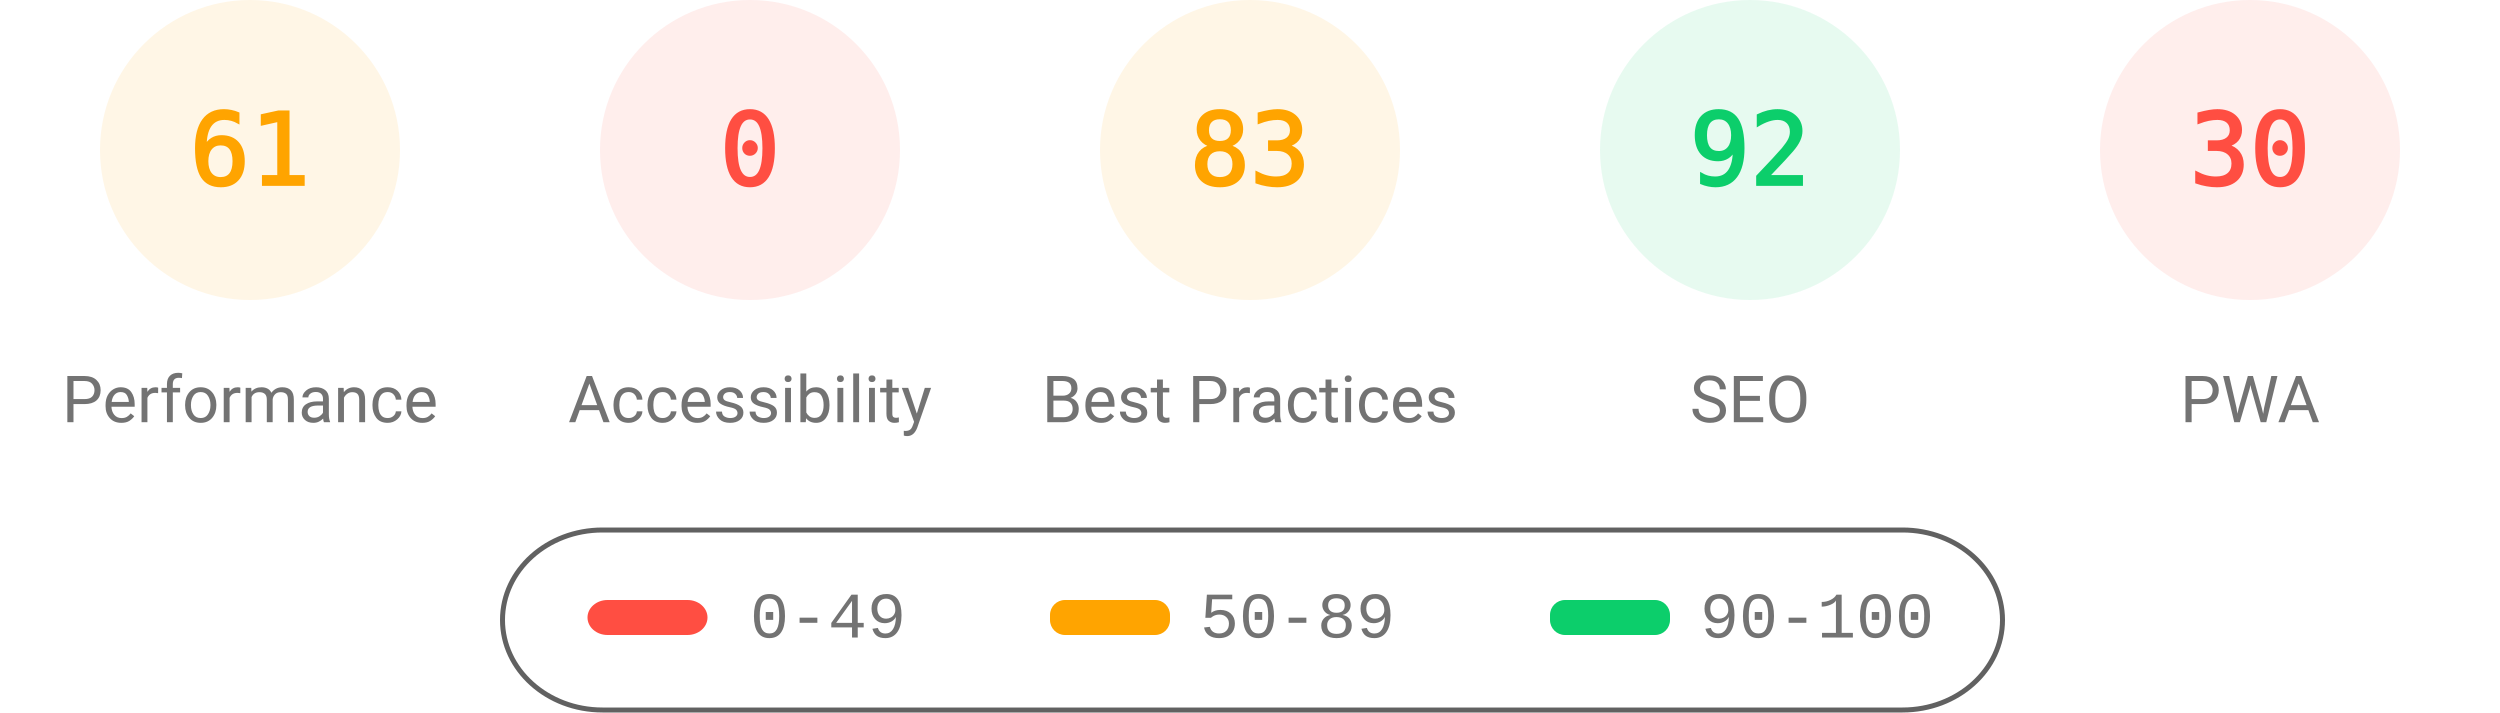
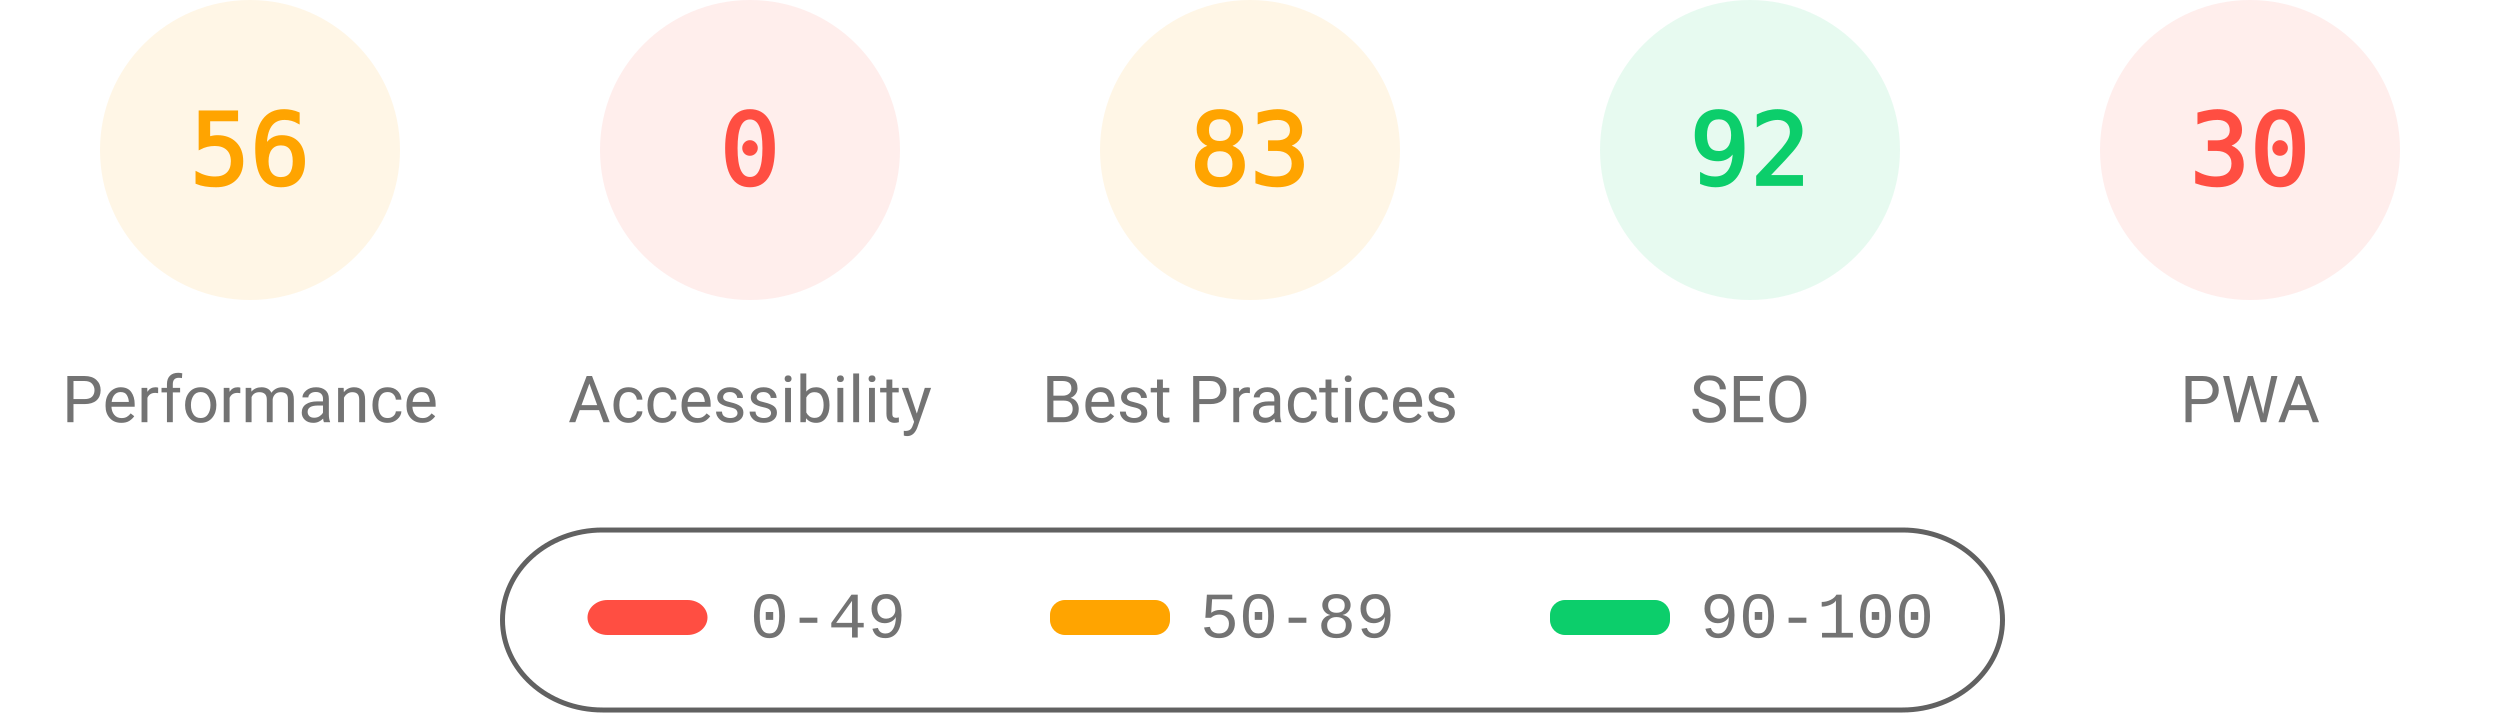
<svg xmlns="http://www.w3.org/2000/svg" fill="none" width="1000" height="285">
  <style>.gauge-base{opacity:.1}.gauge-arc{fill:none;animation-delay:250ms;stroke-linecap:round;transform:rotate(-90deg);transform-origin:100px 60px;animation:load-gauge 1s ease forwards}.guage-text{font-size:40px;font-family:monospace;text-align:center}.guage-red{color:#ff4e42;fill:#ff4e42;stroke:#ff4e42}.guage-orange{color:#ffa400;fill:#ffa400;stroke:#ffa400}.guage-green{color:#0cce6b;fill:#0cce6b;stroke:#0cce6b}.guage-undefined{color:#5c5c5c;fill:#5c5c5c;stroke:#5c5c5c}.guage-title{color:#737373;fill:#737373;stroke:none;font-size:26px;line-height:26px;font-family:Roboto,Halvetica,Arial,sans-serif}@keyframes load-gauge{from{stroke-dasharray:0 352.858}}</style>
  <svg class="guage-div guage-perf guage-orange" viewBox="0 0 200 200" width="200" height="200">
    <circle class="gauge-base" r="56" cx="100" cy="60" stroke-width="8" />
-     <circle class="gauge-arc guage-arc-1" r="56" cx="100" cy="60" stroke-width="8" style="stroke-dasharray:214.633,351.858" />
-     <text class="guage-text" x="100" y="60" alignment-baseline="central" dominant-baseline="central" text-anchor="middle">61</text>
+     <circle class="gauge-arc guage-arc-1" r="56" cx="100" cy="60" stroke-width="8" style="stroke-dasharray:197.04,351.858" />
+     <text class="guage-text" x="100" y="60" alignment-baseline="central" dominant-baseline="central" text-anchor="middle">56</text>
    <text class="guage-title" x="100" y="160" alignment-baseline="central" dominant-baseline="central" text-anchor="middle">Performance</text>
  </svg>
  <svg class="guage-div guage-acc guage-red" viewBox="0 0 200 200" width="200" height="200" x="200">
    <circle class="gauge-base" r="56" cx="100" cy="60" stroke-width="8" />
    <circle class="gauge-arc guage-arc-2" r="56" cx="100" cy="60" stroke-width="8" style="stroke-dasharray:0,351.858" />
    <text class="guage-text" x="100" y="60" alignment-baseline="central" dominant-baseline="central" text-anchor="middle">0</text>
    <text class="guage-title" x="100" y="160" alignment-baseline="central" dominant-baseline="central" text-anchor="middle">Accessibility</text>
  </svg>
  <svg class="guage-div guage-best guage-orange" viewBox="0 0 200 200" width="200" height="200" x="400">
    <circle class="gauge-base" r="56" cx="100" cy="60" stroke-width="8" />
    <circle class="gauge-arc guage-arc-3" r="56" cx="100" cy="60" stroke-width="8" style="stroke-dasharray:292.042,351.858" />
    <text class="guage-text" x="100" y="60" alignment-baseline="central" dominant-baseline="central" text-anchor="middle">83</text>
    <text class="guage-title" x="100" y="160" alignment-baseline="central" dominant-baseline="central" text-anchor="middle">Best Practices</text>
  </svg>
  <svg class="guage-div guage-seo guage-green" viewBox="0 0 200 200" width="200" height="200" x="600">
    <circle class="gauge-base" r="56" cx="100" cy="60" stroke-width="8" />
    <circle class="gauge-arc guage-arc-4" r="56" cx="100" cy="60" stroke-width="8" style="stroke-dasharray:323.709,351.858" />
    <text class="guage-text" x="100" y="60" alignment-baseline="central" dominant-baseline="central" text-anchor="middle">92</text>
    <text class="guage-title" x="100" y="160" alignment-baseline="central" dominant-baseline="central" text-anchor="middle">SEO</text>
  </svg>
  <svg class="guage-div guage-pwa guage-red" viewBox="0 0 200 200" width="200" height="200" x="800">
    <circle class="gauge-base" r="56" cx="100" cy="60" stroke-width="8" />
    <circle class="gauge-arc guage-arc-4" r="56" cx="100" cy="60" stroke-width="8" style="stroke-dasharray:105.557,351.858" />
    <text class="guage-text" x="100" y="60" alignment-baseline="central" dominant-baseline="central" text-anchor="middle">30</text>
    <text class="guage-title" x="100" y="160" alignment-baseline="central" dominant-baseline="central" text-anchor="middle">PWA</text>
  </svg>
  <svg width="604" height="76" x="200" y="210">
    <path fill="none" id="canvas_background" d="M-1-1h604v80H-1z" />
    <rect fill-opacity="0" stroke="#616161" stroke-width="2" rx="40" id="svg_2" height="72" width="600" y="2" x="1" fill="#000" />
    <rect stroke="#000" rx="8" id="svg_3" height="14" width="48" y="30" x="35" stroke-opacity="null" stroke-width="0" fill="#ff4e42" />
    <rect stroke="#000" rx="6" id="svg_4" height="14" width="48" y="30" x="220" stroke-opacity="null" stroke-width="0" fill="#ffa400" />
    <rect stroke="#000" rx="6" id="svg_5" height="14" width="48" y="30" x="420" stroke-opacity="null" stroke-width="0" fill="#0cce6b" />
    <text xml:space="preserve" text-anchor="start" font-family="'Courier New', Courier, monospace" font-size="26" id="svg_6" y="45" x="100" stroke-opacity="null" stroke-width="0" stroke="#000" fill="#737373">0-49</text>
    <text xml:space="preserve" text-anchor="start" font-family="'Courier New', Courier, monospace" font-size="26" id="svg_7" y="45" x="280" stroke-opacity="null" stroke-width="0" stroke="#000" fill="#737373">50-89</text>
    <text xml:space="preserve" text-anchor="start" font-family="'Courier New', Courier, monospace" font-size="26" id="svg_8" y="45" x="480" stroke-opacity="null" stroke-width="0" stroke="#000" fill="#737373">90-100</text>
  </svg>
</svg>
